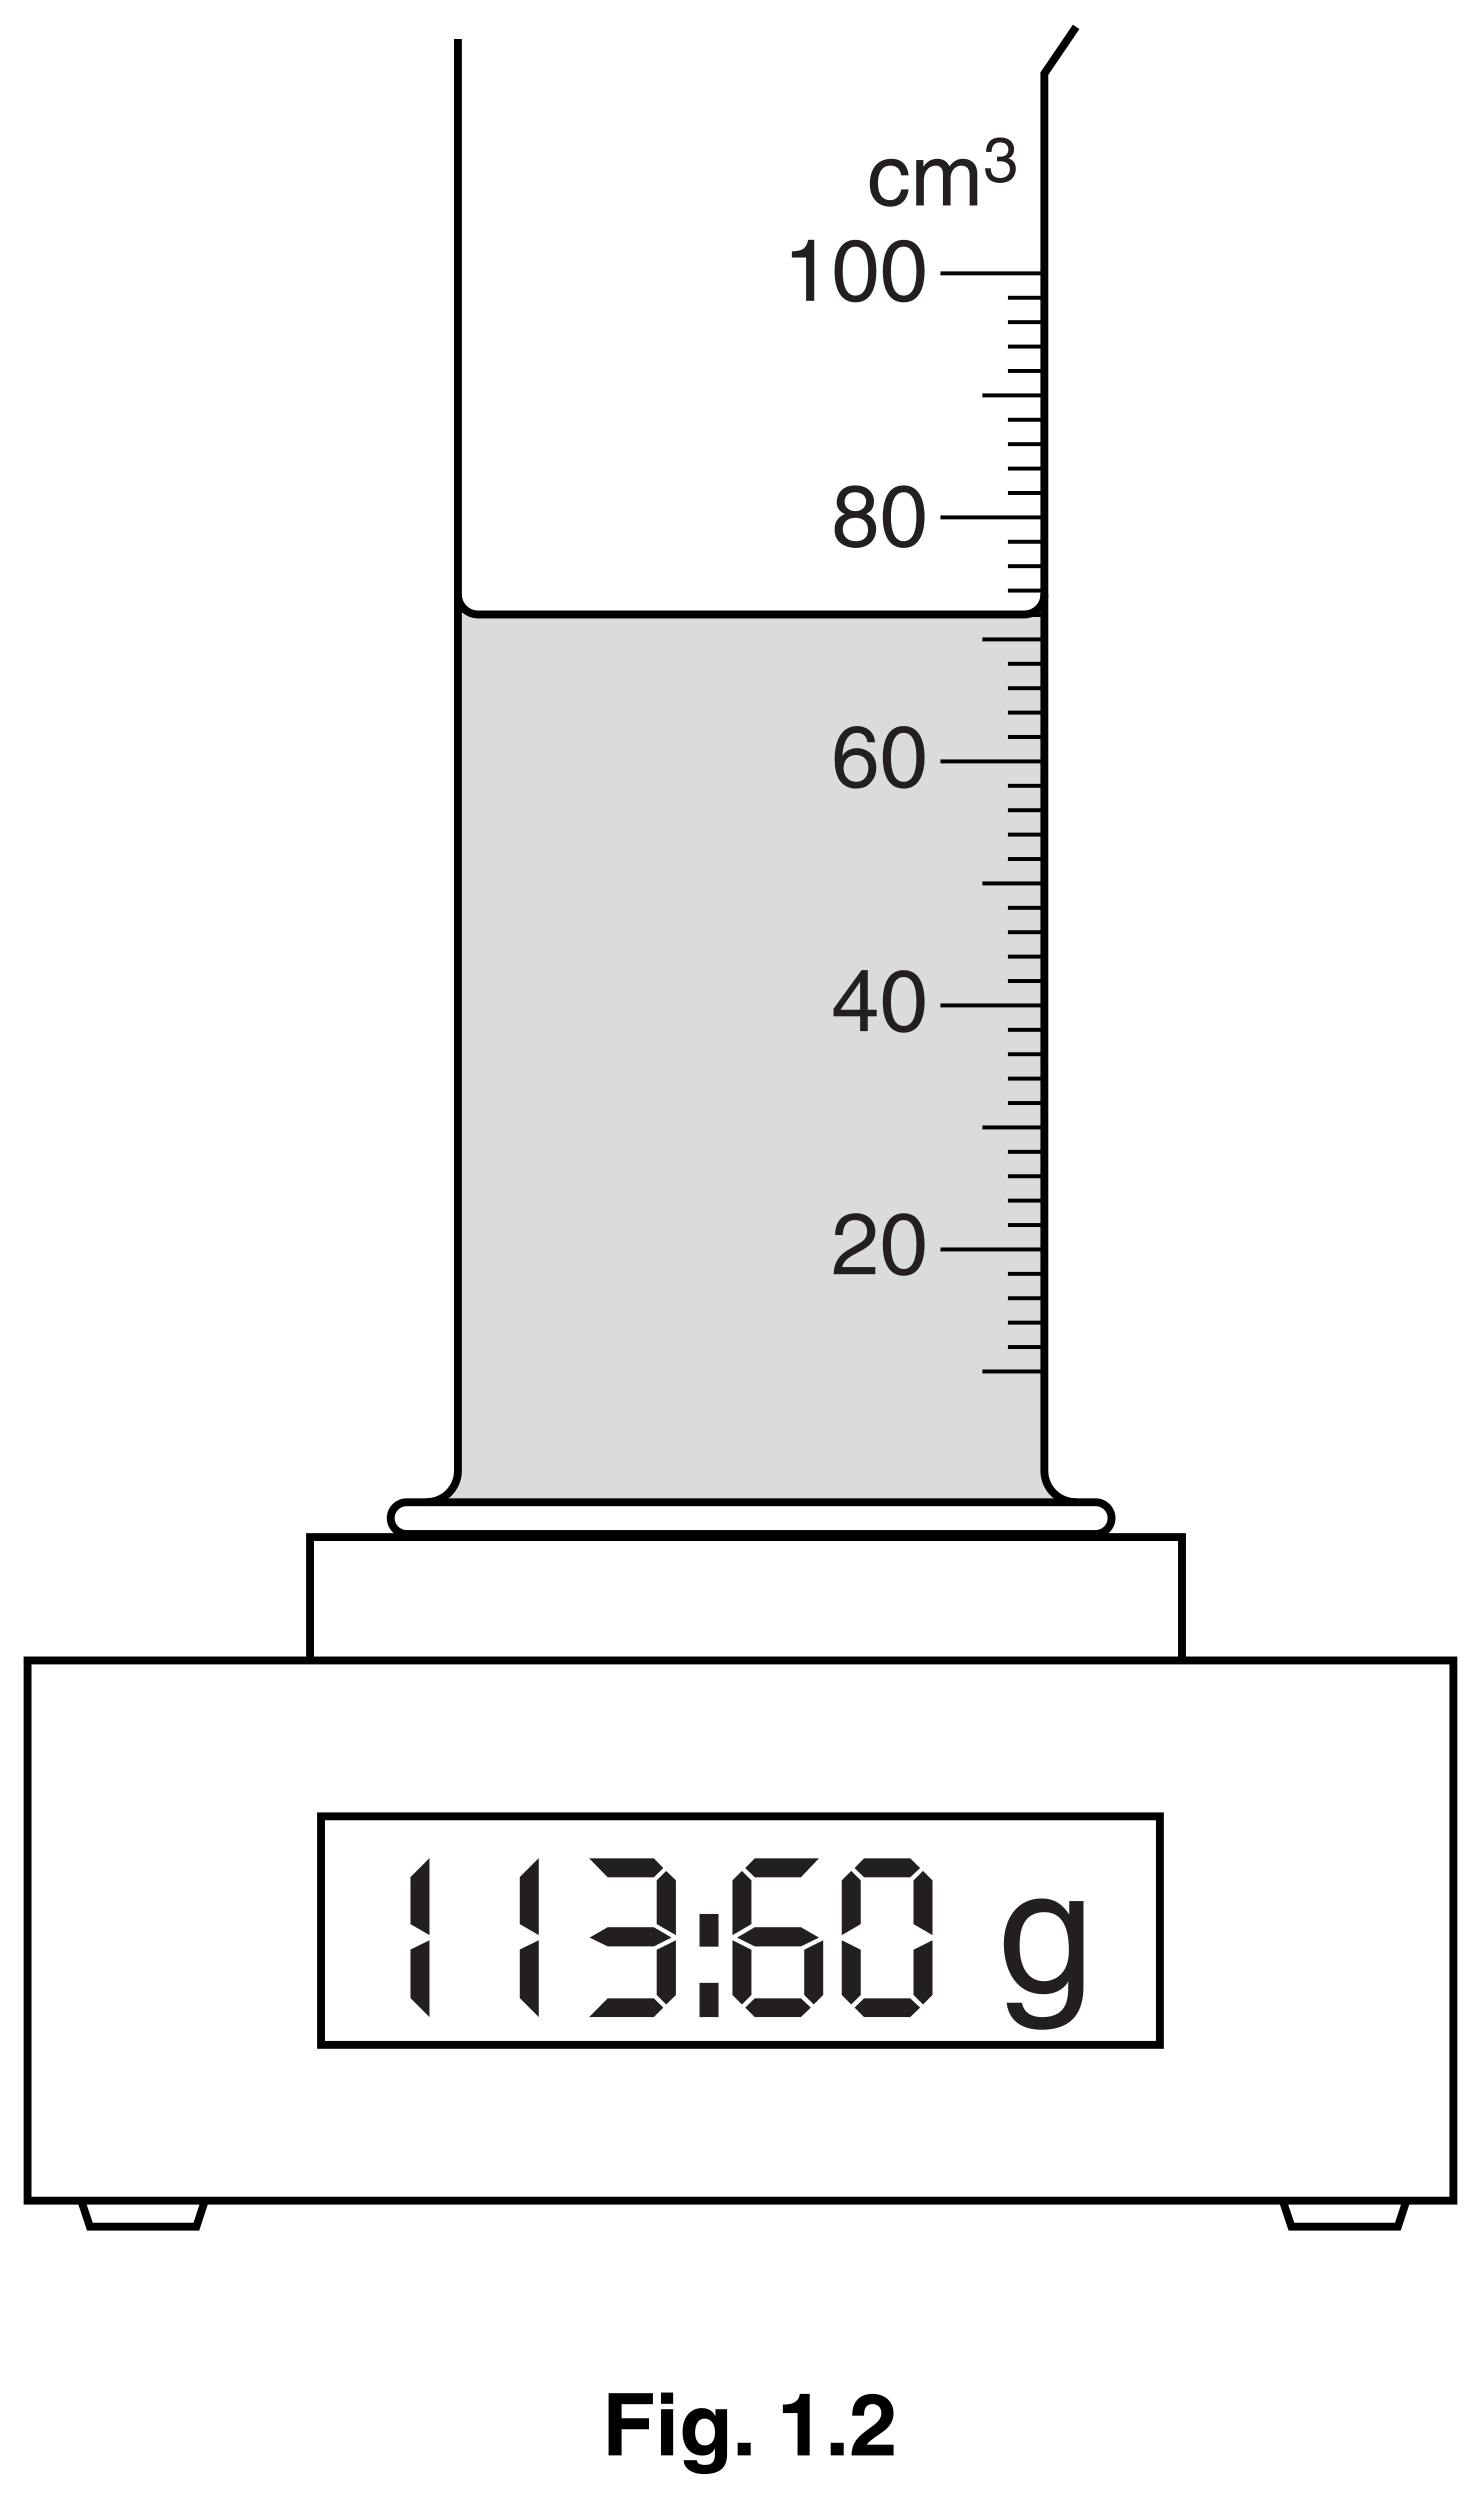
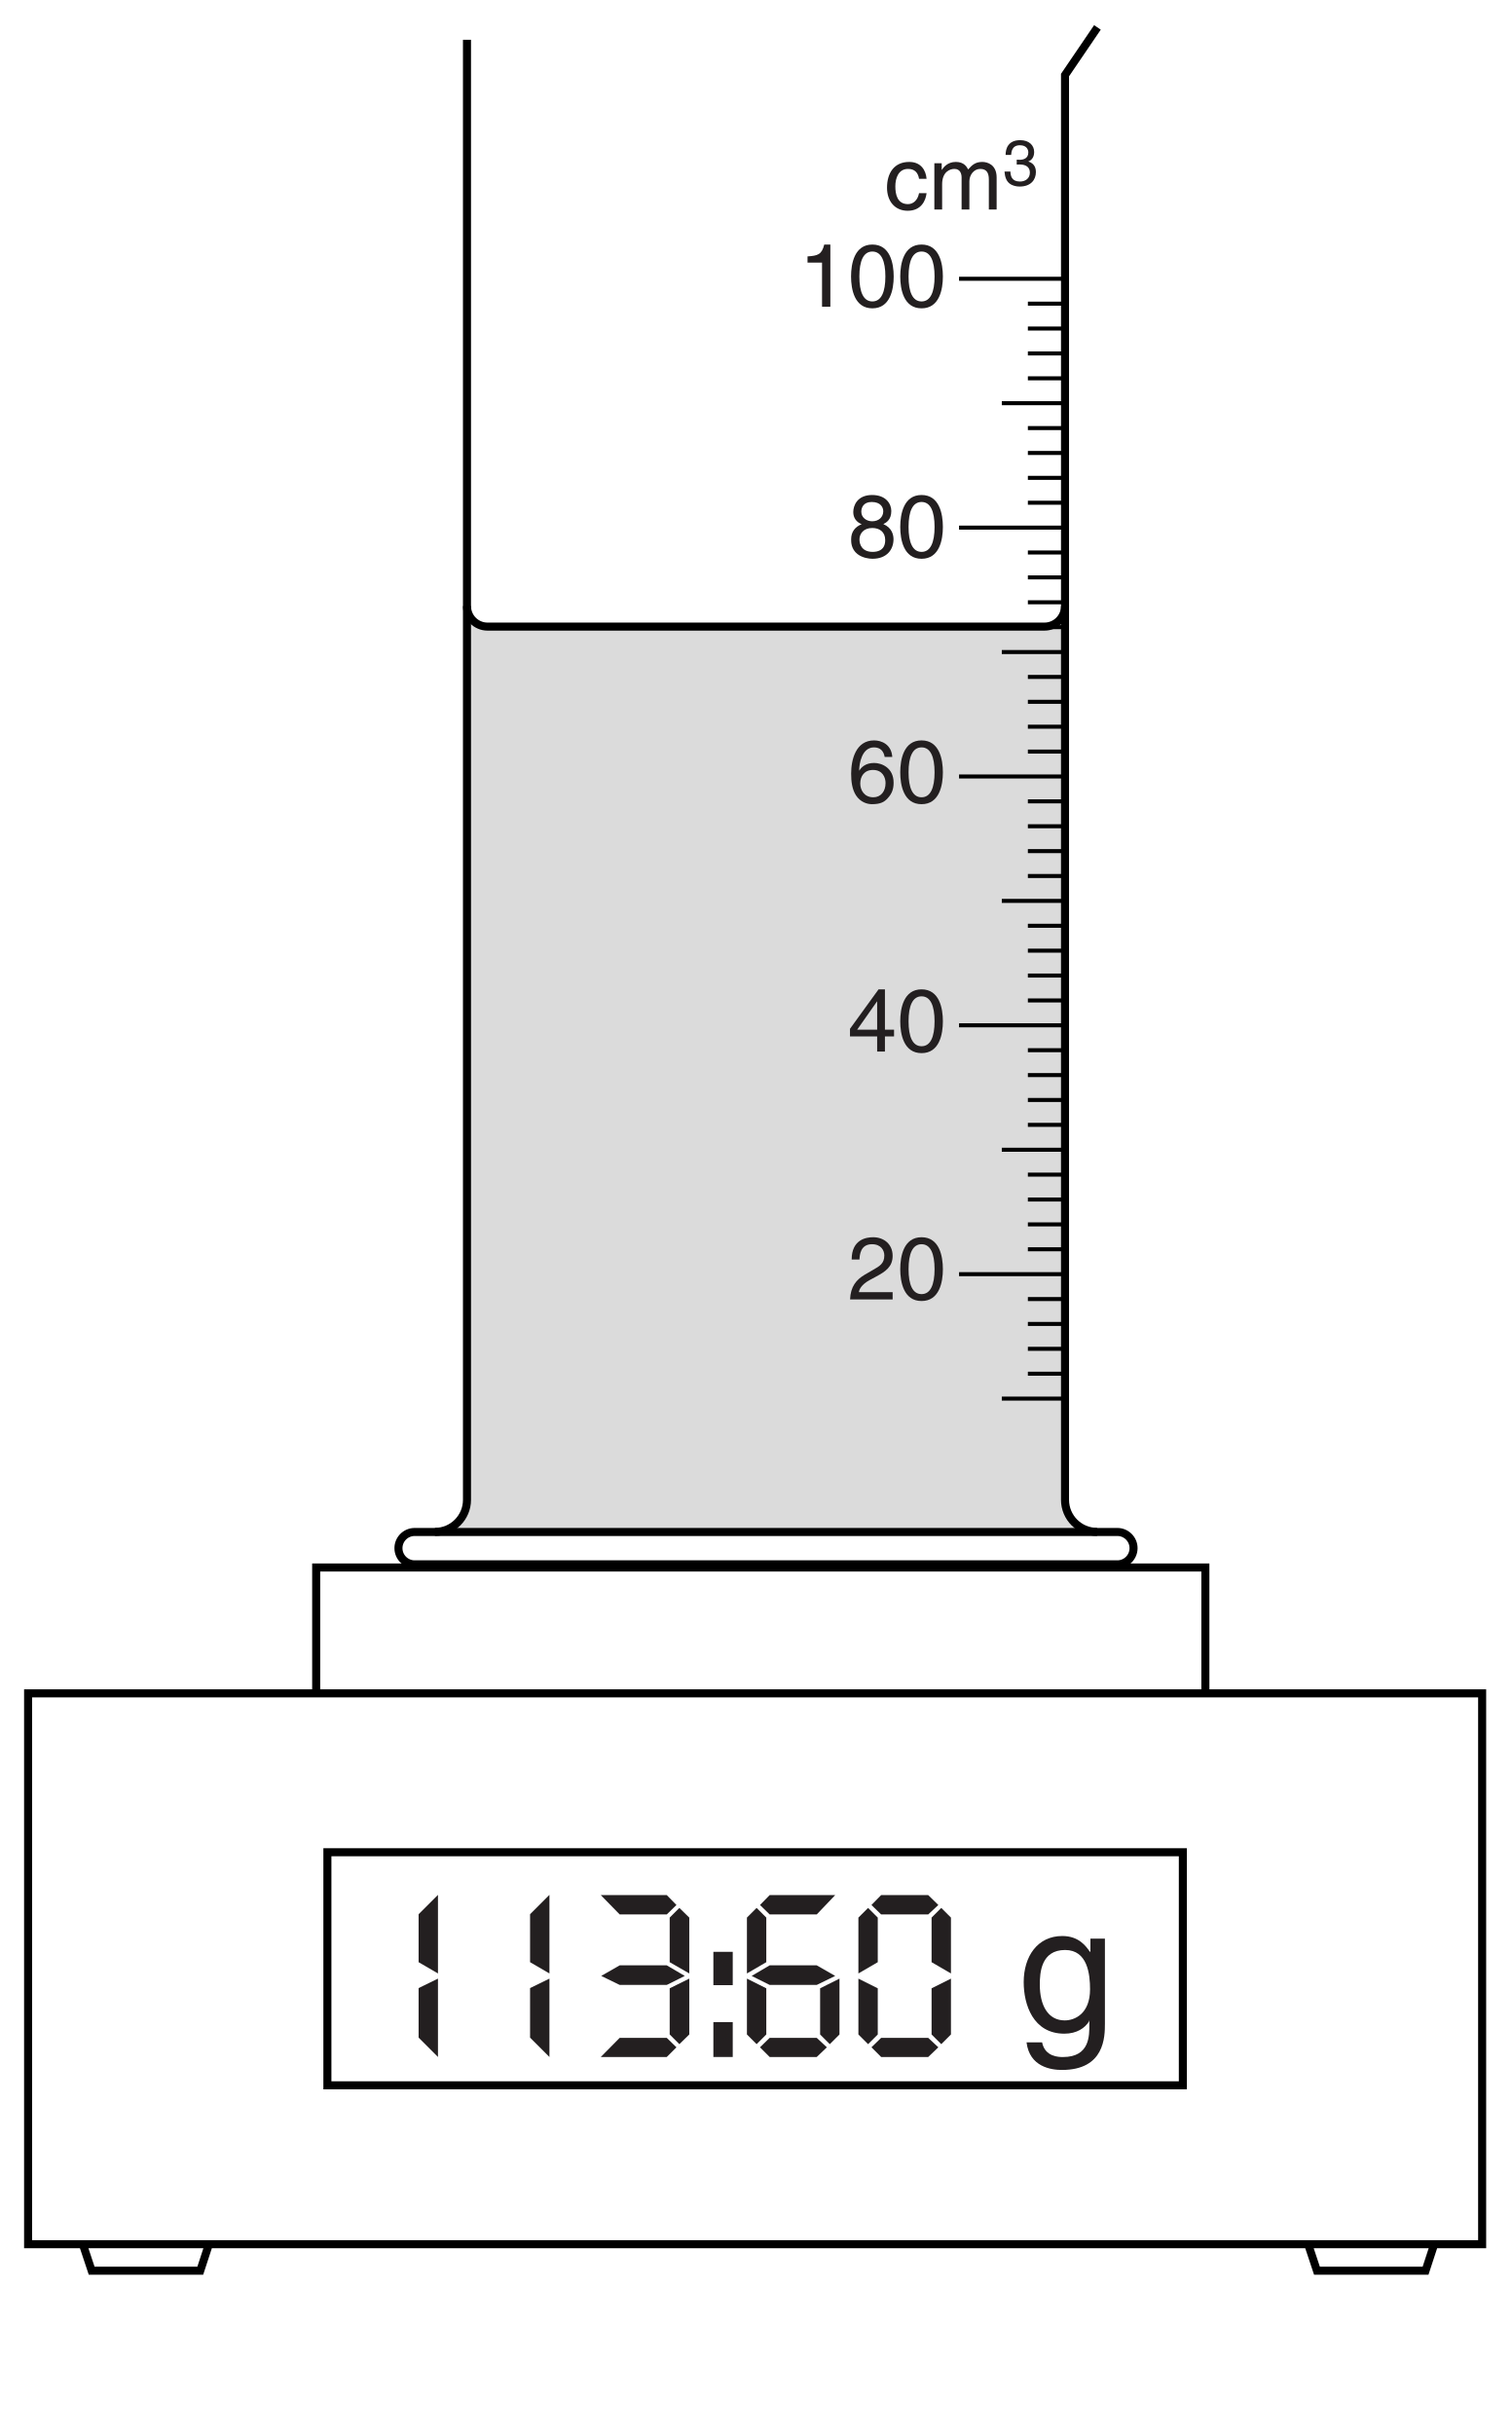
- <svg xmlns="http://www.w3.org/2000/svg" xmlns:xlink="http://www.w3.org/1999/xlink" data-id="0625_2014MJ_63_q01a_fig1-2" data-width-mm="66.32" data-height-mm="111.83" data-measure="false" data-source="0625/63 MJ 2014 p2" version="1.1" width="188" height="317" viewBox="0 0 188 317">
+ <svg xmlns="http://www.w3.org/2000/svg" xmlns:xlink="http://www.w3.org/1999/xlink" data-id="0625_2014MJ_63_q01a_fig1-2" data-width-mm="66.32" data-height-mm="106.77" data-measure="false" data-source="0625/63 MJ 2014 p2" version="1.1" width="188" height="302.643" viewBox="0 0 188 302.643">
  <defs>
    <clipPath id="clip_1">
-       <path transform="matrix(1,0,0,-1,-330.5,676)" d="M330.5 359H518.5V676H330.5Z" />
+       <path transform="matrix(1,0,0,-1,-330.5,676)" d="M330.5 373.356H518.5V676H330.5Z" />
    </clipPath>
    <clipPath id="clip_2">
      <path transform="matrix(1,0,0,-1,-330.5,676)" d="M0 0H595.22V842H0Z" />
    </clipPath>
    <path id="font_3_20" d="M.291 .371 .205 .421V.634L.291 .720V.371M.291 .000 .205 .086V.306L.291 .348V.000Z" />
    <path id="font_3_22" d="M.417 .371 .330 .421V.619L.373 .662 .417 .619V.371M.360 .675 .317 .633H.108L.024 .719H.317L.360 .675M.417 .100 .373 .057 .330 .100V.305L.417 .348V.100M.397 .360 .317 .320H.108L.026 .360 .108 .407H.317L.397 .360M.360 .043 .317 0H.024L.108 .085H.317L.360 .043Z" />
    <path id="font_3_29" d="M.115 .319H.029V.467H.115V.319M.115 0H.029V.155H.115V0Z" />
    <path id="font_3_25" d="M.434 .719 .352 .633H.143L.100 .675 .143 .719H.434M.453 .100 .410 .057 .367 .100V.305L.453 .348V.100M.434 .360 .352 .320H.143L.063 .360 .143 .407H.352L.434 .360M.128 .421 .042 .371V.619L.085 .662 .128 .619V.421M.128 .100 .085 .057 .042 .100V.348L.128 .305V.100M.397 .043 .352 0H.143L.100 .043 .143 .085H.352L.397 .043Z" />
    <path id="font_3_19" d="M.453 .371 .367 .421V.619L.410 .662 .453 .619V.371M.397 .675 .352 .633H.143L.100 .675 .143 .719H.352L.397 .675M.453 .100 .410 .057 .367 .100V.305L.453 .348V.100M.128 .421 .042 .371V.619L.085 .662 .128 .619V.421M.128 .100 .085 .057 .042 .100V.348L.128 .305V.100M.397 .043 .352 0H.143L.100 .043 .143 .085H.352L.397 .043Z" />
    <path id="font_4_25" d="M.491 .522C.491 .604 .430 .703 .274 .703 .106 .703 .061 .583 .061 .510 .061 .444 .097 .396 .156 .373 .082 .343 .037 .288 .037 .202 .037 .168 .037 .092 .109 .035 .165-.008 .239-.018 .278-.018 .444-.018 .516 .090 .516 .203 .516 .256 .496 .334 .401 .374 .432 .390 .491 .421 .491 .522M.276 .330C.356 .330 .422 .288 .422 .193 .422 .083 .345 .060 .281 .060 .159 .060 .131 .144 .131 .200 .131 .265 .177 .330 .276 .330M.275 .406C.211 .406 .152 .447 .152 .514 .152 .559 .175 .624 .269 .624 .372 .624 .400 .562 .400 .519 .400 .455 .351 .406 .275 .406Z" />
    <path id="font_4_17" d="M.424 .342C.424 .166 .378 .060 .277 .060 .176 .060 .130 .166 .130 .342 .130 .518 .176 .624 .277 .624 .378 .624 .424 .518 .424 .342M.518 .342C.518 .488 .479 .703 .277 .703 .075 .703 .036 .488 .036 .342 .036 .196 .075-.018 .277-.018 .479-.018 .518 .196 .518 .342Z" />
    <path id="font_4_18" d="M.358 .703H.289C.261 .588 .214 .577 .100 .569V.499H.264V0H.358V.703Z" />
    <path id="font_4_23" d="M.502 .516C.493 .659 .378 .703 .297 .703 .087 .703 .037 .481 .037 .327 .037 .235 .049 .149 .091 .083 .141 .005 .218-.018 .272-.018 .371-.018 .413 .008 .450 .049 .498 .101 .517 .153 .517 .225 .517 .393 .383 .448 .297 .448 .201 .448 .152 .400 .130 .362L.128 .364C.128 .438 .157 .624 .295 .624 .371 .624 .405 .578 .416 .516H.502M.140 .216C.140 .299 .187 .369 .284 .369 .393 .369 .426 .283 .426 .221 .426 .126 .372 .060 .288 .060 .185 .060 .140 .141 .140 .216Z" />
    <path id="font_4_21" d="M.522 .171V.247H.419V.703H.347L.024 .257V.171H.331V0H.419V.171H.522M.329 .566H.331V.247H.105L.329 .566Z" />
    <path id="font_4_19" d="M.131 .451C.134 .500 .140 .624 .273 .624 .376 .624 .412 .553 .412 .497 .412 .405 .358 .376 .283 .333L.190 .279C.097 .224 .030 .146 .025 0H.506V.082H.125C.128 .110 .149 .165 .245 .218L.319 .258C.423 .314 .506 .367 .506 .493 .506 .624 .408 .703 .286 .703 .210 .703 .043 .680 .043 .451H.131Z" />
    <path id="font_4_72" d="M.130 .263C.130 .330 .137 .459 .273 .459 .400 .459 .414 .322 .414 .237 .414 .098 .327 .061 .271 .061 .175 .061 .130 .148 .130 .263M.498 .523H.416V.449H.413C.392 .479 .352 .538 .257 .538 .118 .538 .039 .424 .039 .277 .039 .152 .091-.014 .269-.014 .339-.014 .385 .018 .408 .055V.059H.410V.037C.410-.024 .413-.146 .261-.146 .240-.146 .159-.146 .143-.063H.055C.072-.202 .194-.219 .255-.219 .497-.219 .498-.031 .498 .043V.523Z" />
    <path id="font_4_68" d="M.476 .347C.469 .438 .417 .538 .280 .538 .107 .538 .029 .409 .029 .247 .029 .096 .116-.014 .263-.014 .416-.014 .467 .102 .476 .185H.391C.376 .105 .325 .061 .266 .061 .145 .061 .123 .172 .123 .262 .123 .355 .158 .459 .267 .459 .341 .459 .380 .417 .391 .347H.476Z" />
    <path id="font_4_78" d="M.064 0H.152V.285C.152 .427 .240 .459 .291 .459 .355 .459 .372 .406 .372 .362V0H.460V.319C.460 .389 .509 .459 .583 .459 .658 .459 .680 .410 .680 .338V0H.768V.362C.768 .509 .662 .538 .606 .538 .526 .538 .490 .502 .446 .453 .431 .481 .401 .538 .307 .538 .213 .538 .168 .477 .149 .449H.147V.523H.064V0Z" />
    <path id="font_4_20" d="M.223 .324C.236 .324 .250 .325 .263 .325 .323 .325 .427 .314 .427 .196 .427 .115 .364 .060 .274 .060 .143 .060 .127 .149 .125 .215H.033C.039 .134 .060 .053 .138 .012 .172-.005 .216-.018 .268-.018 .447-.018 .521 .092 .521 .207 .521 .301 .472 .349 .404 .371V.373C.442 .385 .494 .428 .494 .518 .494 .625 .413 .703 .277 .703 .092 .703 .050 .576 .050 .473H.136C.140 .522 .148 .624 .273 .624 .378 .624 .403 .555 .403 .513 .403 .425 .337 .398 .269 .398 .254 .398 .238 .399 .223 .400V.324Z" />
-     <path id="font_5_39" d="M.225 .301H.541V.428H.225V.590H.586V.717H.075V0H.225V.301Z" />
-     <path id="font_5_74" d="M.068 .532V0H.208V.532H.068M.208 .724H.068V.594H.208V.724Z" />
-     <path id="font_5_72" d="M.418 .532V.452H.416C.399 .487 .360 .545 .260 .545 .143 .545 .039 .455 .039 .271 .039 .086 .140-.002 .268-.002 .352-.002 .388 .036 .410 .077L.412 .075V.011C.412-.074 .376-.110 .301-.110 .220-.110 .209-.083 .203-.056H.051C.057-.169 .173-.216 .283-.216 .545-.216 .552-.063 .552 .028V.532H.418M.183 .263C.183 .386 .241 .424 .293 .424 .371 .424 .413 .354 .413 .268 .413 .196 .389 .115 .294 .115 .211 .115 .183 .195 .183 .263Z" />
-     <path id="font_5_15" d="M.213 .145H.063V0H.213V.145Z" />
-     <path id="font_5_1" d="" />
-     <path id="font_5_18" d="M.068 .488H.237V0H.377V.709H.263C.259 .656 .223 .586 .088 .586H.068V.488Z" />
-     <path id="font_5_19" d="M.169 .458C.170 .510 .173 .591 .271 .591 .339 .591 .369 .537 .369 .490 .369 .410 .319 .374 .190 .281 .036 .169 .030 .082 .025 0H.510V.123H.202C.218 .156 .267 .188 .361 .254 .430 .301 .509 .363 .509 .485 .509 .629 .401 .709 .265 .709 .202 .709 .033 .689 .033 .458H.169Z" />
  </defs>
  <g clip-path="url(#clip_1)">
    <g clip-path="url(#clip_2)">
      <path transform="matrix(1,0,0,-1,-64.200,190.474)" stroke-width="1" stroke-linecap="butt" stroke-miterlimit="4" stroke-linejoin="miter" fill="none" stroke="#000000" d="M0 0C-2.2 0-3.981 1.782-3.981 3.982V181.139L.050 187.064" />
      <path transform="matrix(1,0,0,-1,136.406,190.473)" d="M0 0C-2.2 0-3.983 1.782-3.983 3.982V115.111C-3.983 113.704-5.124 112.562-6.532 112.562H-75.791C-77.2 112.562-78.341 113.704-78.341 115.111V3.982C-78.341 1.782-80.122 0-82.323 0" fill="#dbdbdb" />
      <path transform="matrix(1,0,0,-1,132.425,75.361)" stroke-width="1" stroke-linecap="butt" stroke-miterlimit="4" stroke-linejoin="miter" fill="none" stroke="#000000" d="M0 0C0-1.409-1.143-2.551-2.551-2.551H-71.81C-73.218-2.551-74.359-1.409-74.359 0" />
      <use data-text="1" xlink:href="#font_3_20" transform="matrix(28,0,0,-28,46.309,255.766)" fill="#231f20" />
      <use data-text="1" xlink:href="#font_3_20" transform="matrix(28,0,0,-28,60.169,255.766)" fill="#231f20" />
      <use data-text="3" xlink:href="#font_3_22" transform="matrix(28,0,0,-28,74.029,255.766)" fill="#231f20" />
      <use data-text=":" xlink:href="#font_3_29" transform="matrix(28,0,0,-28,87.889,255.766)" fill="#231f20" />
      <use data-text="6" xlink:href="#font_3_25" transform="matrix(28,0,0,-28,91.697,255.766)" fill="#231f20" />
      <use data-text="0" xlink:href="#font_3_19" transform="matrix(28,0,0,-28,105.557,255.766)" fill="#231f20" />
      <path transform="matrix(1,0,0,-1,51.557,194.510)" stroke-width="1" stroke-linecap="butt" stroke-miterlimit="4" stroke-linejoin="miter" fill="none" stroke="#000000" d="M0 0C-1.112 0-2.013 .901-2.013 2.012-2.013 3.123-1.112 4.024 0 4.024H87.376C88.487 4.024 89.388 3.123 89.388 2.012 89.388 .901 88.487 0 87.376 0H0Z" />
      <path transform="matrix(1,0,0,-1,54.083,190.473)" stroke-width="1" stroke-linecap="butt" stroke-miterlimit="4" stroke-linejoin="miter" fill="none" stroke="#000000" d="M0 0C2.199 0 3.982 1.782 3.982 3.982V185.524" />
      <path transform="matrix(1,0,0,-1,136.405,190.473)" stroke-width="1" stroke-linecap="butt" stroke-miterlimit="4" stroke-linejoin="miter" fill="none" stroke="#000000" d="M0 0C-2.199 0-3.981 1.782-3.981 3.982V181.139L.050 187.064" />
      <use data-text="8" xlink:href="#font_4_25" transform="matrix(11,0,0,-11,105.424,69.281)" fill="#231f20" />
      <use data-text="0" xlink:href="#font_4_17" transform="matrix(11,0,0,-11,111.540,69.281)" fill="#231f20" />
      <use data-text="1" xlink:href="#font_4_18" transform="matrix(11,0,0,-11,99.308,38.140)" fill="#231f20" />
      <use data-text="0" xlink:href="#font_4_17" transform="matrix(11,0,0,-11,105.424,38.140)" fill="#231f20" />
      <use data-text="0" xlink:href="#font_4_17" transform="matrix(11,0,0,-11,111.540,38.140)" fill="#231f20" />
      <use data-text="6" xlink:href="#font_4_23" transform="matrix(11,0,0,-11,105.424,99.794)" fill="#231f20" />
      <use data-text="0" xlink:href="#font_4_17" transform="matrix(11,0,0,-11,111.540,99.794)" fill="#231f20" />
      <use data-text="4" xlink:href="#font_4_21" transform="matrix(11,0,0,-11,105.424,130.748)" fill="#231f20" />
      <use data-text="0" xlink:href="#font_4_17" transform="matrix(11,0,0,-11,111.540,130.748)" fill="#231f20" />
      <use data-text="2" xlink:href="#font_4_19" transform="matrix(11,0,0,-11,105.424,161.570)" fill="#231f20" />
      <use data-text="0" xlink:href="#font_4_17" transform="matrix(11,0,0,-11,111.540,161.570)" fill="#231f20" />
      <use data-text="g" xlink:href="#font_4_72" transform="matrix(22,0,0,-22,126.429,252.559)" fill="#231f20" />
      <use data-text="c" xlink:href="#font_4_68" transform="matrix(11,0,0,-11,109.973,26.052)" fill="#231f20" />
      <use data-text="m" xlink:href="#font_4_78" transform="matrix(11,0,0,-11,115.473,26.052)" fill="#231f20" />
      <use data-text="3" xlink:href="#font_4_20" transform="matrix(8,0,0,-8,124.636,23.052)" fill="#231f20" />
      <path transform="matrix(1,0,0,-1,119.249,34.662)" stroke-width=".5" stroke-linecap="butt" stroke-miterlimit="4" stroke-linejoin="miter" fill="none" stroke="#000000" d="M0 0H13.175" />
      <path transform="matrix(1,0,0,-1,127.808,37.756)" stroke-width=".5" stroke-linecap="butt" stroke-miterlimit="4" stroke-linejoin="miter" fill="none" stroke="#000000" d="M0 0H4.616" />
      <path transform="matrix(1,0,0,-1,127.806,40.850)" stroke-width=".5" stroke-linecap="butt" stroke-miterlimit="4" stroke-linejoin="miter" fill="none" stroke="#000000" d="M0 0H4.618" />
      <path transform="matrix(1,0,0,-1,127.806,43.945)" stroke-width=".5" stroke-linecap="butt" stroke-miterlimit="4" stroke-linejoin="miter" fill="none" stroke="#000000" d="M0 0H4.618" />
      <path transform="matrix(1,0,0,-1,127.806,47.039)" stroke-width=".5" stroke-linecap="butt" stroke-miterlimit="4" stroke-linejoin="miter" fill="none" stroke="#000000" d="M0 0H4.618" />
      <path transform="matrix(1,0,0,-1,124.564,50.133)" stroke-width=".5" stroke-linecap="butt" stroke-miterlimit="4" stroke-linejoin="miter" fill="none" stroke="#000000" d="M0 0H7.86" />
      <path transform="matrix(1,0,0,-1,127.806,53.228)" stroke-width=".5" stroke-linecap="butt" stroke-miterlimit="4" stroke-linejoin="miter" fill="none" stroke="#000000" d="M0 0H4.618" />
      <path transform="matrix(1,0,0,-1,127.806,56.321)" stroke-width=".5" stroke-linecap="butt" stroke-miterlimit="4" stroke-linejoin="miter" fill="none" stroke="#000000" d="M0 0H4.618" />
      <path transform="matrix(1,0,0,-1,127.806,59.416)" stroke-width=".5" stroke-linecap="butt" stroke-miterlimit="4" stroke-linejoin="miter" fill="none" stroke="#000000" d="M0 0H4.618" />
      <path transform="matrix(1,0,0,-1,127.806,62.510)" stroke-width=".5" stroke-linecap="butt" stroke-miterlimit="4" stroke-linejoin="miter" fill="none" stroke="#000000" d="M0 0H4.618" />
      <path transform="matrix(1,0,0,-1,119.249,65.604)" stroke-width=".5" stroke-linecap="butt" stroke-miterlimit="4" stroke-linejoin="miter" fill="none" stroke="#000000" d="M0 0H13.175" />
      <path transform="matrix(1,0,0,-1,127.806,68.697)" stroke-width=".5" stroke-linecap="butt" stroke-miterlimit="4" stroke-linejoin="miter" fill="none" stroke="#000000" d="M0 0H4.618" />
      <path transform="matrix(1,0,0,-1,127.806,71.792)" stroke-width=".5" stroke-linecap="butt" stroke-miterlimit="4" stroke-linejoin="miter" fill="none" stroke="#000000" d="M0 0H4.618" />
      <path transform="matrix(1,0,0,-1,127.806,74.887)" stroke-width=".5" stroke-linecap="butt" stroke-miterlimit="4" stroke-linejoin="miter" fill="none" stroke="#000000" d="M0 0H4.618" />
      <path transform="matrix(1,0,0,-1,127.806,77.981)" stroke-width=".5" stroke-linecap="butt" stroke-miterlimit="4" stroke-linejoin="miter" fill="none" stroke="#000000" d="M0 0H4.618" />
      <path transform="matrix(1,0,0,-1,124.564,81.075)" stroke-width=".5" stroke-linecap="butt" stroke-miterlimit="4" stroke-linejoin="miter" fill="none" stroke="#000000" d="M0 0H7.86" />
      <path transform="matrix(1,0,0,-1,127.806,84.168)" stroke-width=".5" stroke-linecap="butt" stroke-miterlimit="4" stroke-linejoin="miter" fill="none" stroke="#000000" d="M0 0H4.618" />
      <path transform="matrix(1,0,0,-1,127.806,87.263)" stroke-width=".5" stroke-linecap="butt" stroke-miterlimit="4" stroke-linejoin="miter" fill="none" stroke="#000000" d="M0 0H4.618" />
      <path transform="matrix(1,0,0,-1,127.806,90.358)" stroke-width=".5" stroke-linecap="butt" stroke-miterlimit="4" stroke-linejoin="miter" fill="none" stroke="#000000" d="M0 0H4.618" />
      <path transform="matrix(1,0,0,-1,127.806,93.451)" stroke-width=".5" stroke-linecap="butt" stroke-miterlimit="4" stroke-linejoin="miter" fill="none" stroke="#000000" d="M0 0H4.618" />
      <path transform="matrix(1,0,0,-1,119.249,96.546)" stroke-width=".5" stroke-linecap="butt" stroke-miterlimit="4" stroke-linejoin="miter" fill="none" stroke="#000000" d="M0 0H13.175" />
      <path transform="matrix(1,0,0,-1,127.806,99.640)" stroke-width=".5" stroke-linecap="butt" stroke-miterlimit="4" stroke-linejoin="miter" fill="none" stroke="#000000" d="M0 0H4.618" />
      <path transform="matrix(1,0,0,-1,127.806,102.735)" stroke-width=".5" stroke-linecap="butt" stroke-miterlimit="4" stroke-linejoin="miter" fill="none" stroke="#000000" d="M0 0H4.618" />
      <path transform="matrix(1,0,0,-1,127.806,105.828)" stroke-width=".5" stroke-linecap="butt" stroke-miterlimit="4" stroke-linejoin="miter" fill="none" stroke="#000000" d="M0 0H4.618" />
      <path transform="matrix(1,0,0,-1,127.806,108.922)" stroke-width=".5" stroke-linecap="butt" stroke-miterlimit="4" stroke-linejoin="miter" fill="none" stroke="#000000" d="M0 0H4.618" />
      <path transform="matrix(1,0,0,-1,124.564,112.017)" stroke-width=".5" stroke-linecap="butt" stroke-miterlimit="4" stroke-linejoin="miter" fill="none" stroke="#000000" d="M0 0H7.86" />
      <path transform="matrix(1,0,0,-1,127.806,115.110)" stroke-width=".5" stroke-linecap="butt" stroke-miterlimit="4" stroke-linejoin="miter" fill="none" stroke="#000000" d="M0 0H4.618" />
      <path transform="matrix(1,0,0,-1,127.806,118.205)" stroke-width=".5" stroke-linecap="butt" stroke-miterlimit="4" stroke-linejoin="miter" fill="none" stroke="#000000" d="M0 0H4.618" />
      <path transform="matrix(1,0,0,-1,127.806,121.299)" stroke-width=".5" stroke-linecap="butt" stroke-miterlimit="4" stroke-linejoin="miter" fill="none" stroke="#000000" d="M0 0H4.618" />
      <path transform="matrix(1,0,0,-1,127.806,124.394)" stroke-width=".5" stroke-linecap="butt" stroke-miterlimit="4" stroke-linejoin="miter" fill="none" stroke="#000000" d="M0 0H4.618" />
      <path transform="matrix(1,0,0,-1,119.249,127.487)" stroke-width=".5" stroke-linecap="butt" stroke-miterlimit="4" stroke-linejoin="miter" fill="none" stroke="#000000" d="M0 0H13.175" />
      <path transform="matrix(1,0,0,-1,127.806,130.581)" stroke-width=".5" stroke-linecap="butt" stroke-miterlimit="4" stroke-linejoin="miter" fill="none" stroke="#000000" d="M0 0H4.618" />
      <path transform="matrix(1,0,0,-1,127.806,133.676)" stroke-width=".5" stroke-linecap="butt" stroke-miterlimit="4" stroke-linejoin="miter" fill="none" stroke="#000000" d="M0 0H4.618" />
      <path transform="matrix(1,0,0,-1,127.806,136.770)" stroke-width=".5" stroke-linecap="butt" stroke-miterlimit="4" stroke-linejoin="miter" fill="none" stroke="#000000" d="M0 0H4.618" />
      <path transform="matrix(1,0,0,-1,127.806,139.864)" stroke-width=".5" stroke-linecap="butt" stroke-miterlimit="4" stroke-linejoin="miter" fill="none" stroke="#000000" d="M0 0H4.618" />
      <path transform="matrix(1,0,0,-1,124.564,142.958)" stroke-width=".5" stroke-linecap="butt" stroke-miterlimit="4" stroke-linejoin="miter" fill="none" stroke="#000000" d="M0 0H7.86" />
      <path transform="matrix(1,0,0,-1,127.806,146.052)" stroke-width=".5" stroke-linecap="butt" stroke-miterlimit="4" stroke-linejoin="miter" fill="none" stroke="#000000" d="M0 0H4.618" />
      <path transform="matrix(1,0,0,-1,127.806,149.147)" stroke-width=".5" stroke-linecap="butt" stroke-miterlimit="4" stroke-linejoin="miter" fill="none" stroke="#000000" d="M0 0H4.618" />
      <path transform="matrix(1,0,0,-1,127.806,152.240)" stroke-width=".5" stroke-linecap="butt" stroke-miterlimit="4" stroke-linejoin="miter" fill="none" stroke="#000000" d="M0 0H4.618" />
      <path transform="matrix(1,0,0,-1,127.806,155.335)" stroke-width=".5" stroke-linecap="butt" stroke-miterlimit="4" stroke-linejoin="miter" fill="none" stroke="#000000" d="M0 0H4.618" />
      <path transform="matrix(1,0,0,-1,119.249,158.429)" stroke-width=".5" stroke-linecap="butt" stroke-miterlimit="4" stroke-linejoin="miter" fill="none" stroke="#000000" d="M0 0H13.175" />
      <path transform="matrix(1,0,0,-1,127.806,161.524)" stroke-width=".5" stroke-linecap="butt" stroke-miterlimit="4" stroke-linejoin="miter" fill="none" stroke="#000000" d="M0 0H4.618" />
      <path transform="matrix(1,0,0,-1,127.806,164.617)" stroke-width=".5" stroke-linecap="butt" stroke-miterlimit="4" stroke-linejoin="miter" fill="none" stroke="#000000" d="M0 0H4.618" />
      <path transform="matrix(1,0,0,-1,127.806,167.712)" stroke-width=".5" stroke-linecap="butt" stroke-miterlimit="4" stroke-linejoin="miter" fill="none" stroke="#000000" d="M0 0H4.618" />
      <path transform="matrix(1,0,0,-1,127.806,170.807)" stroke-width=".5" stroke-linecap="butt" stroke-miterlimit="4" stroke-linejoin="miter" fill="none" stroke="#000000" d="M0 0H4.618" />
      <path transform="matrix(1,0,0,-1,124.564,173.901)" stroke-width=".5" stroke-linecap="butt" stroke-miterlimit="4" stroke-linejoin="miter" fill="none" stroke="#000000" d="M0 0H7.86" />
      <path transform="matrix(1,0,0,-1,124.564,190.369)" stroke-width=".5" stroke-linecap="butt" stroke-miterlimit="4" stroke-linejoin="miter" fill="none" stroke="#000000" d="M0 0H7.86" />
      <path transform="matrix(1,0,0,-1,-330.500,675.999)" stroke-width="1" stroke-linecap="butt" stroke-miterlimit="4" stroke-linejoin="miter" fill="none" stroke="#000000" d="M514.789 396.952H333.995V465.45H514.789ZM477.576 416.71H371.208V445.69H477.576ZM340.91 396.622 341.898 393.658H355.4L356.444 396.848M493.263 396.622 494.251 393.658H507.753L508.797 396.848M369.814 465.501V481.096H480.376V465.501" />
-       <use data-text="F" xlink:href="#font_5_39" transform="matrix(11,0,0,-11,76.344,311.341)" />
-       <use data-text="i" xlink:href="#font_5_74" transform="matrix(11,0,0,-11,83.065,311.341)" />
-       <use data-text="g" xlink:href="#font_5_72" transform="matrix(11,0,0,-11,86.123,311.341)" />
-       <use data-text="." xlink:href="#font_5_15" transform="matrix(11,0,0,-11,92.844,311.341)" />
-       <use data-text="1" xlink:href="#font_5_18" transform="matrix(11,0,0,-11,98.522,311.341)" />
-       <use data-text="." xlink:href="#font_5_15" transform="matrix(11,0,0,-11,104.638,311.341)" />
-       <use data-text="2" xlink:href="#font_5_19" transform="matrix(11,0,0,-11,107.696,311.341)" />
    </g>
  </g>
</svg>
